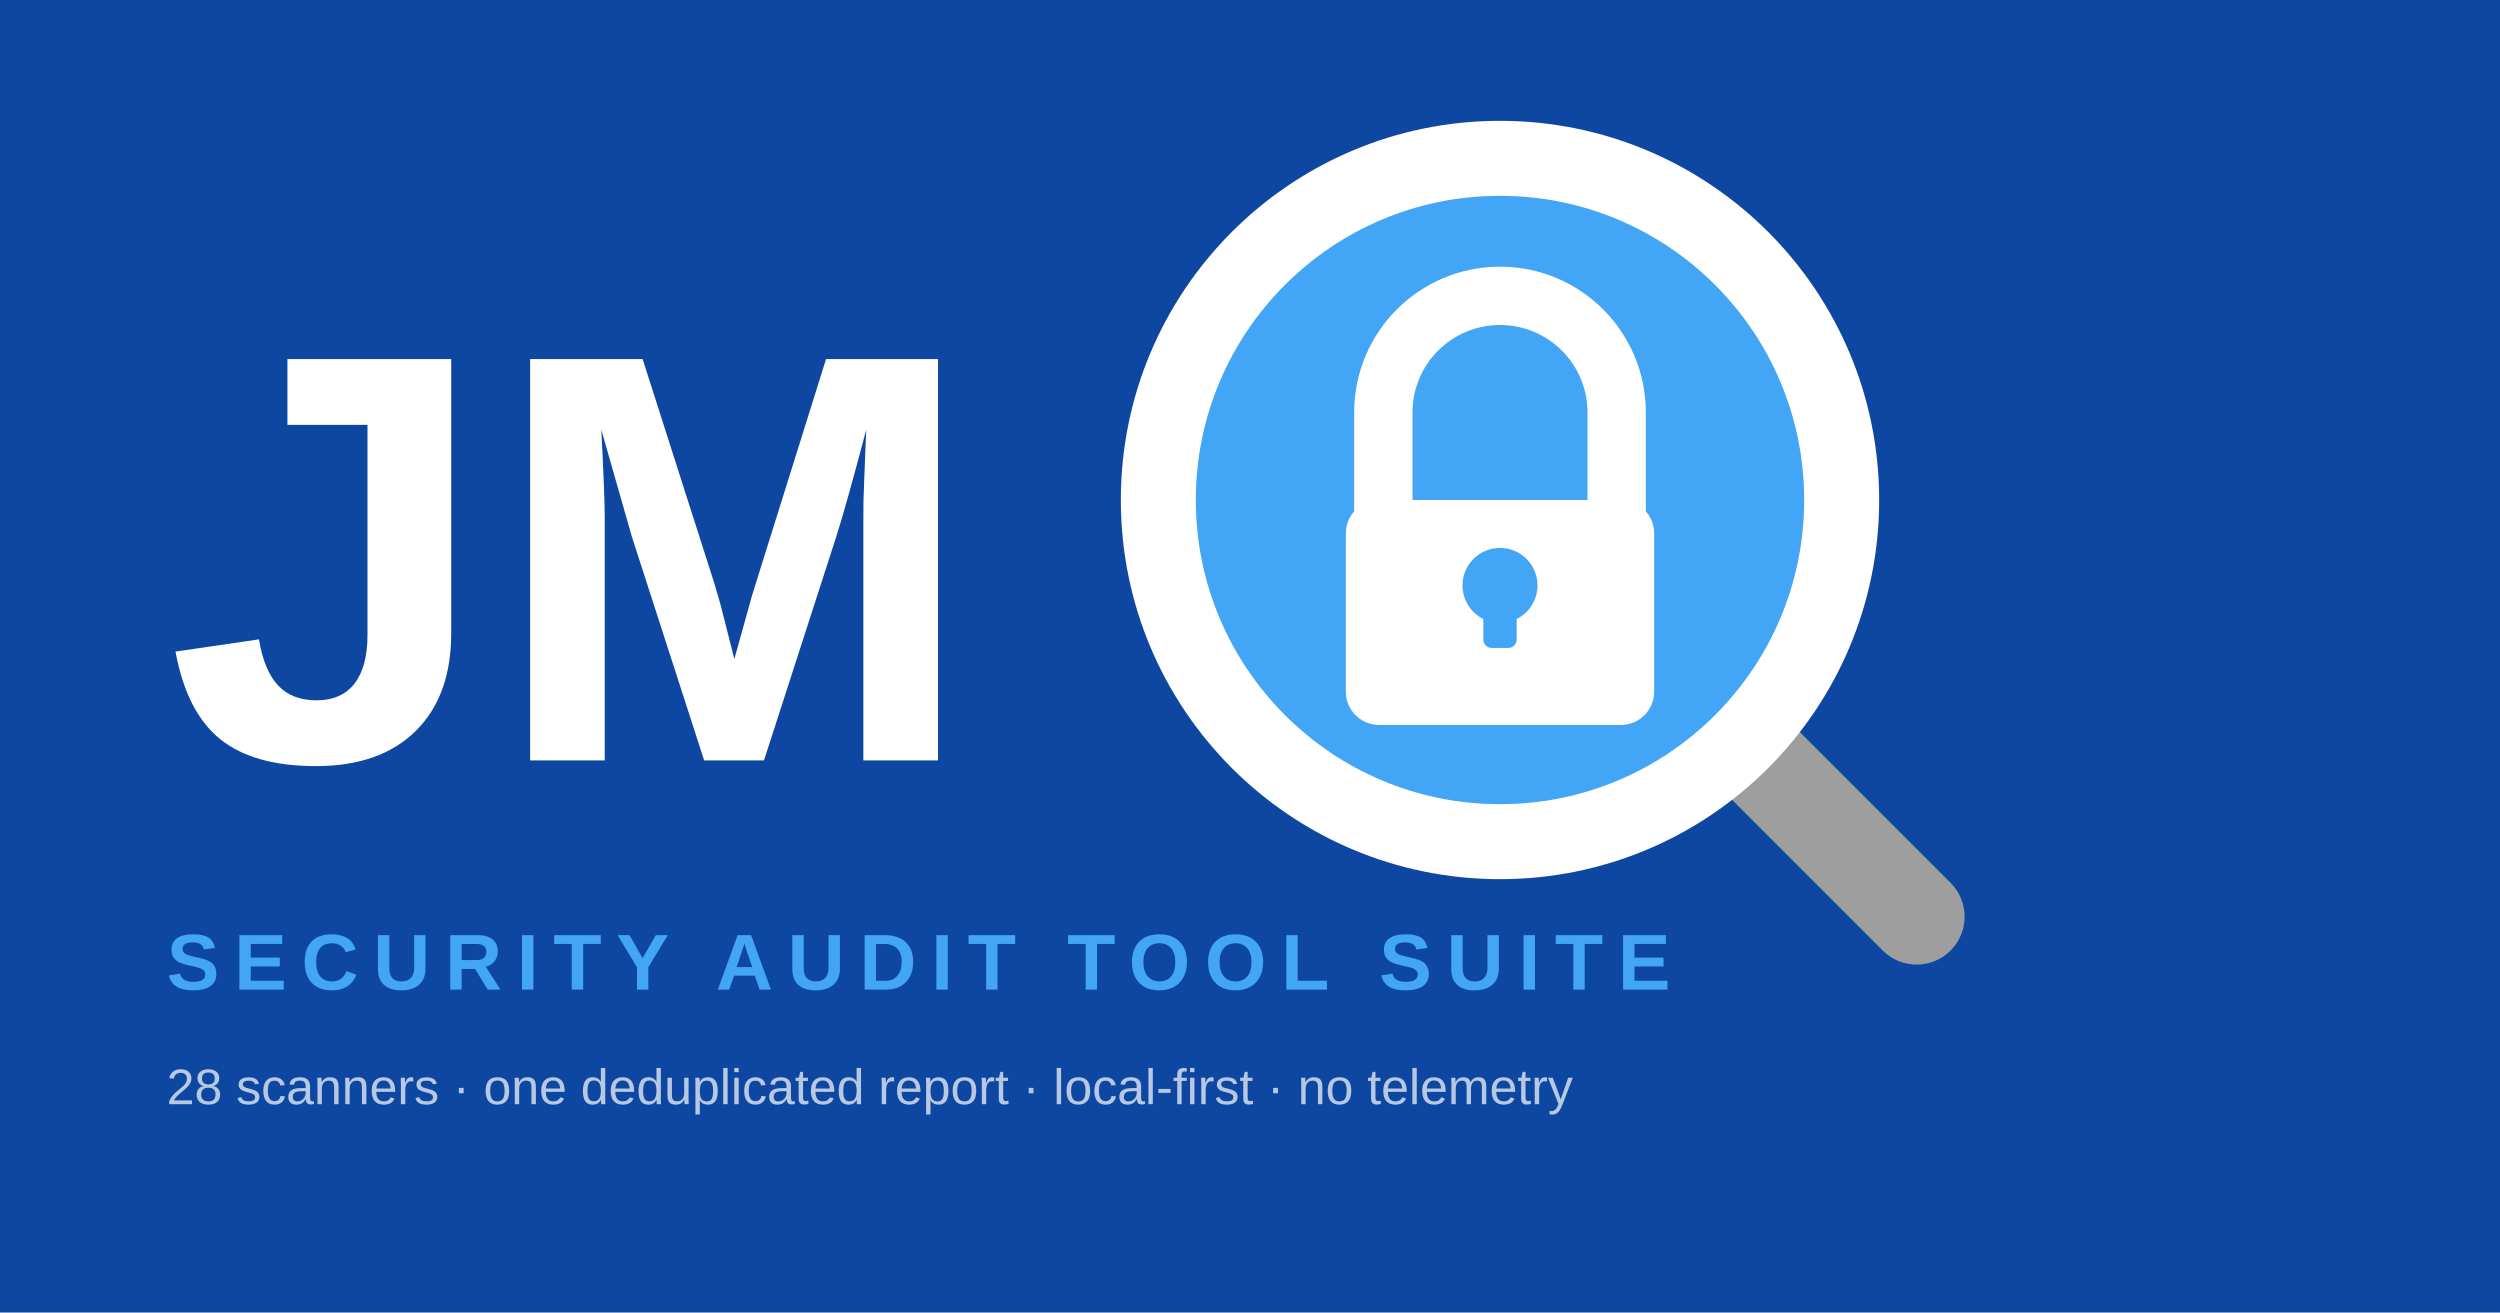
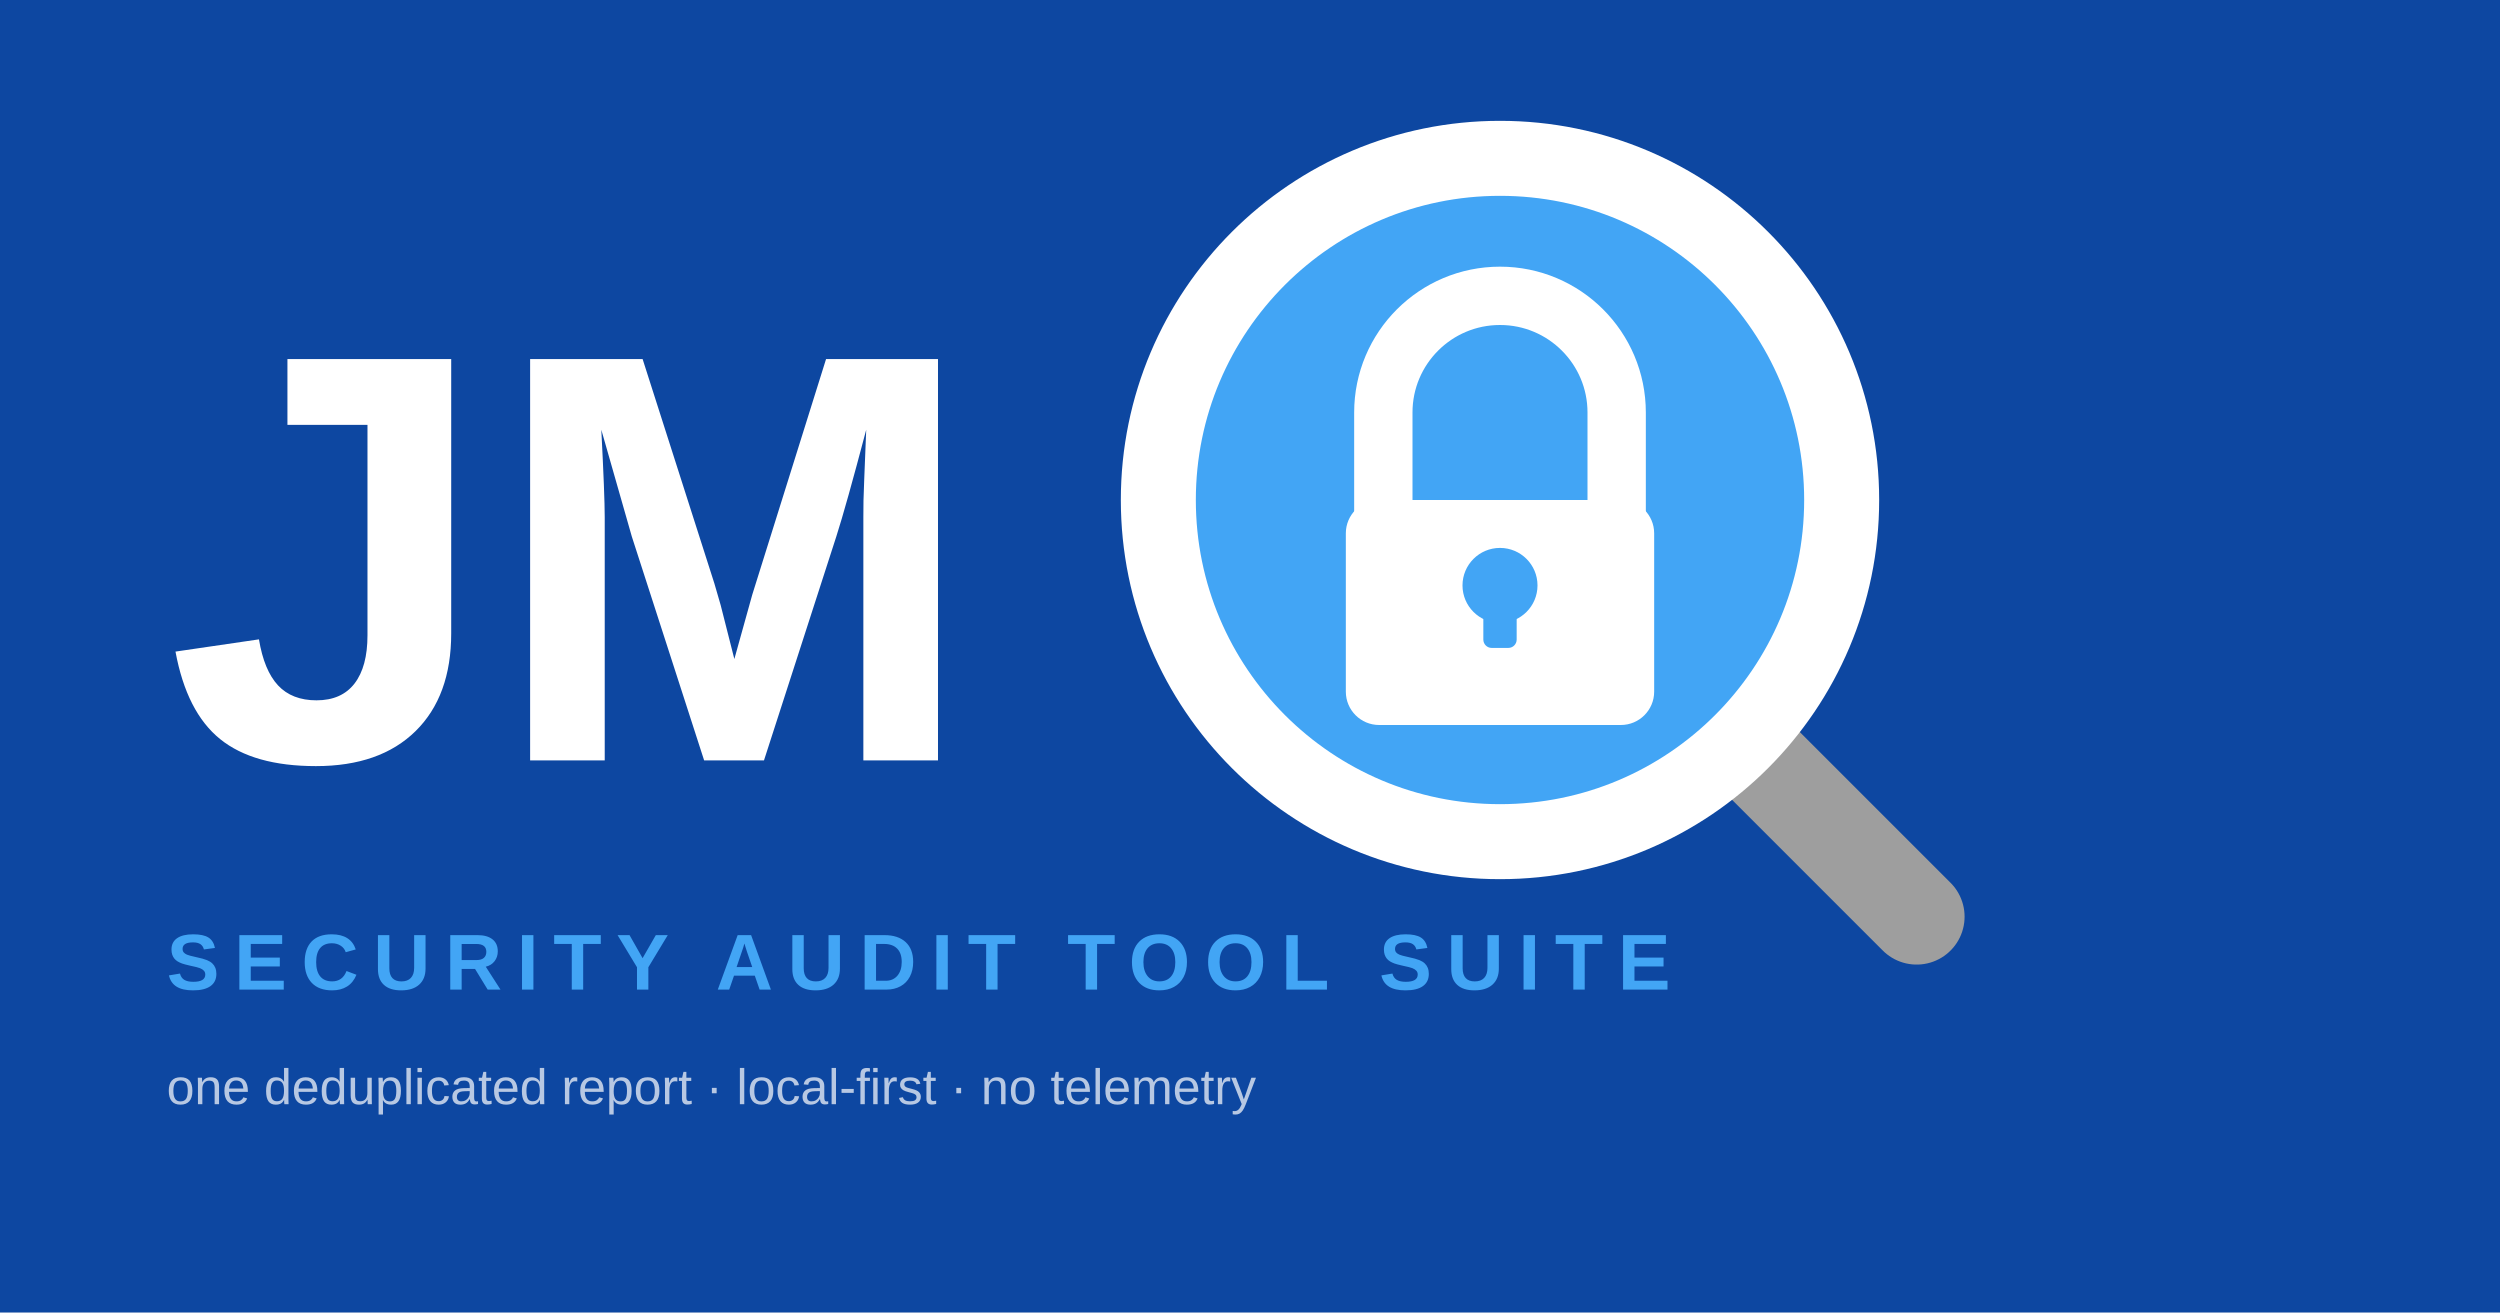
<svg xmlns="http://www.w3.org/2000/svg" viewBox="0 0 1200 630" width="1200" height="630" role="img" aria-label="JMo Security — Open Graph social share image">
  <rect width="1200" height="630" fill="#0d47a1" />
  <text x="80" y="365" font-family="'Arial Black', 'Helvetica Neue', Arial, sans-serif" font-weight="900" font-size="280" fill="#ffffff">JM</text>
  <line x1="820" y1="340" x2="920" y2="440" stroke="#9e9e9e" stroke-width="46" stroke-linecap="round" />
  <circle cx="720" cy="240" r="164" fill="#42a5f5" />
  <circle cx="720" cy="240" r="164" fill="none" stroke="#ffffff" stroke-width="36" />
  <path d="M664,258 L664,198 A56,56 0 0,1 776,198 L776,258" fill="none" stroke="#ffffff" stroke-width="28" stroke-linecap="round" stroke-linejoin="round" />
  <rect x="646" y="240" width="148" height="108" rx="16" fill="#ffffff" />
  <circle cx="720" cy="281" r="18" fill="#42a5f5" />
  <rect x="712" y="281" width="16" height="30" rx="4" fill="#42a5f5" />
  <text x="80" y="475" font-family="'Arial Black', 'Helvetica Neue', Arial, sans-serif" font-weight="700" font-size="38" fill="#42a5f5" letter-spacing="7" textLength="840" lengthAdjust="spacing">SECURITY AUDIT TOOL SUITE</text>
  <text x="80" y="530" font-family="'Arial Black', 'Helvetica Neue', Arial, sans-serif" font-weight="400" font-size="24" fill="#ffffff" opacity="0.7">
-     28 scanners · one deduplicated report · local-first · no telemetry
+     one deduplicated report · local-first · no telemetry
  </text>
</svg>
